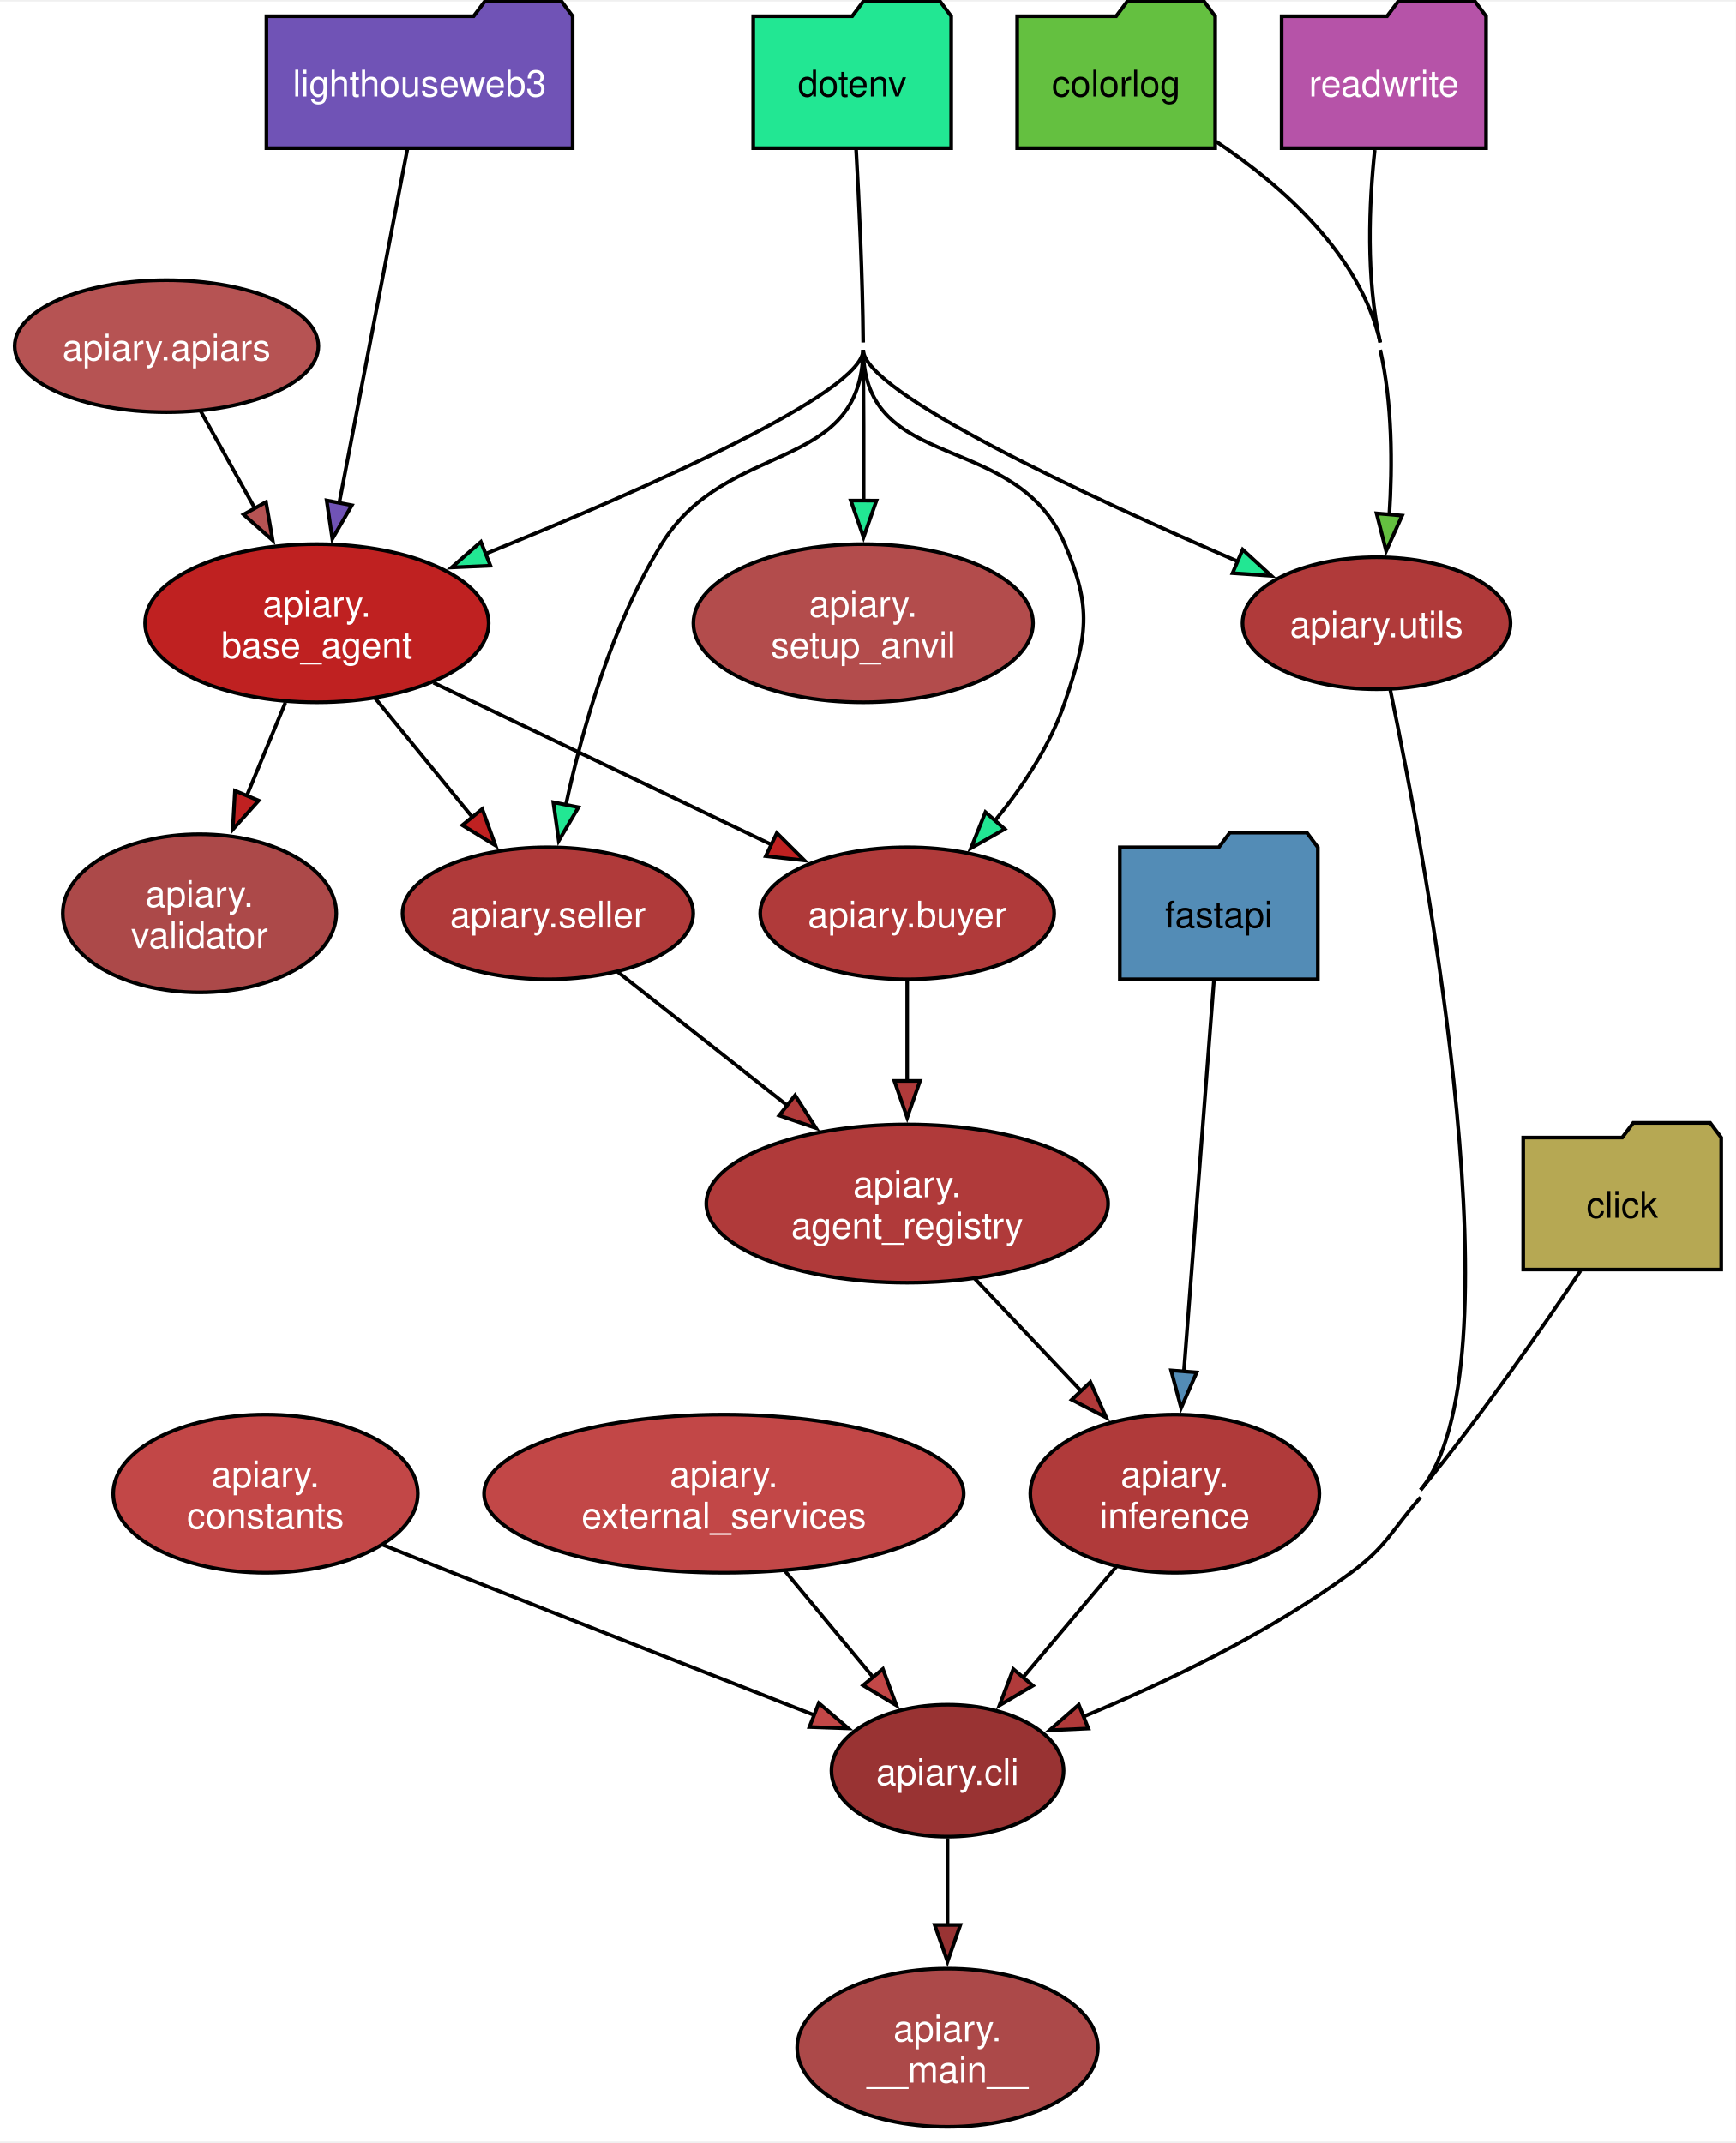
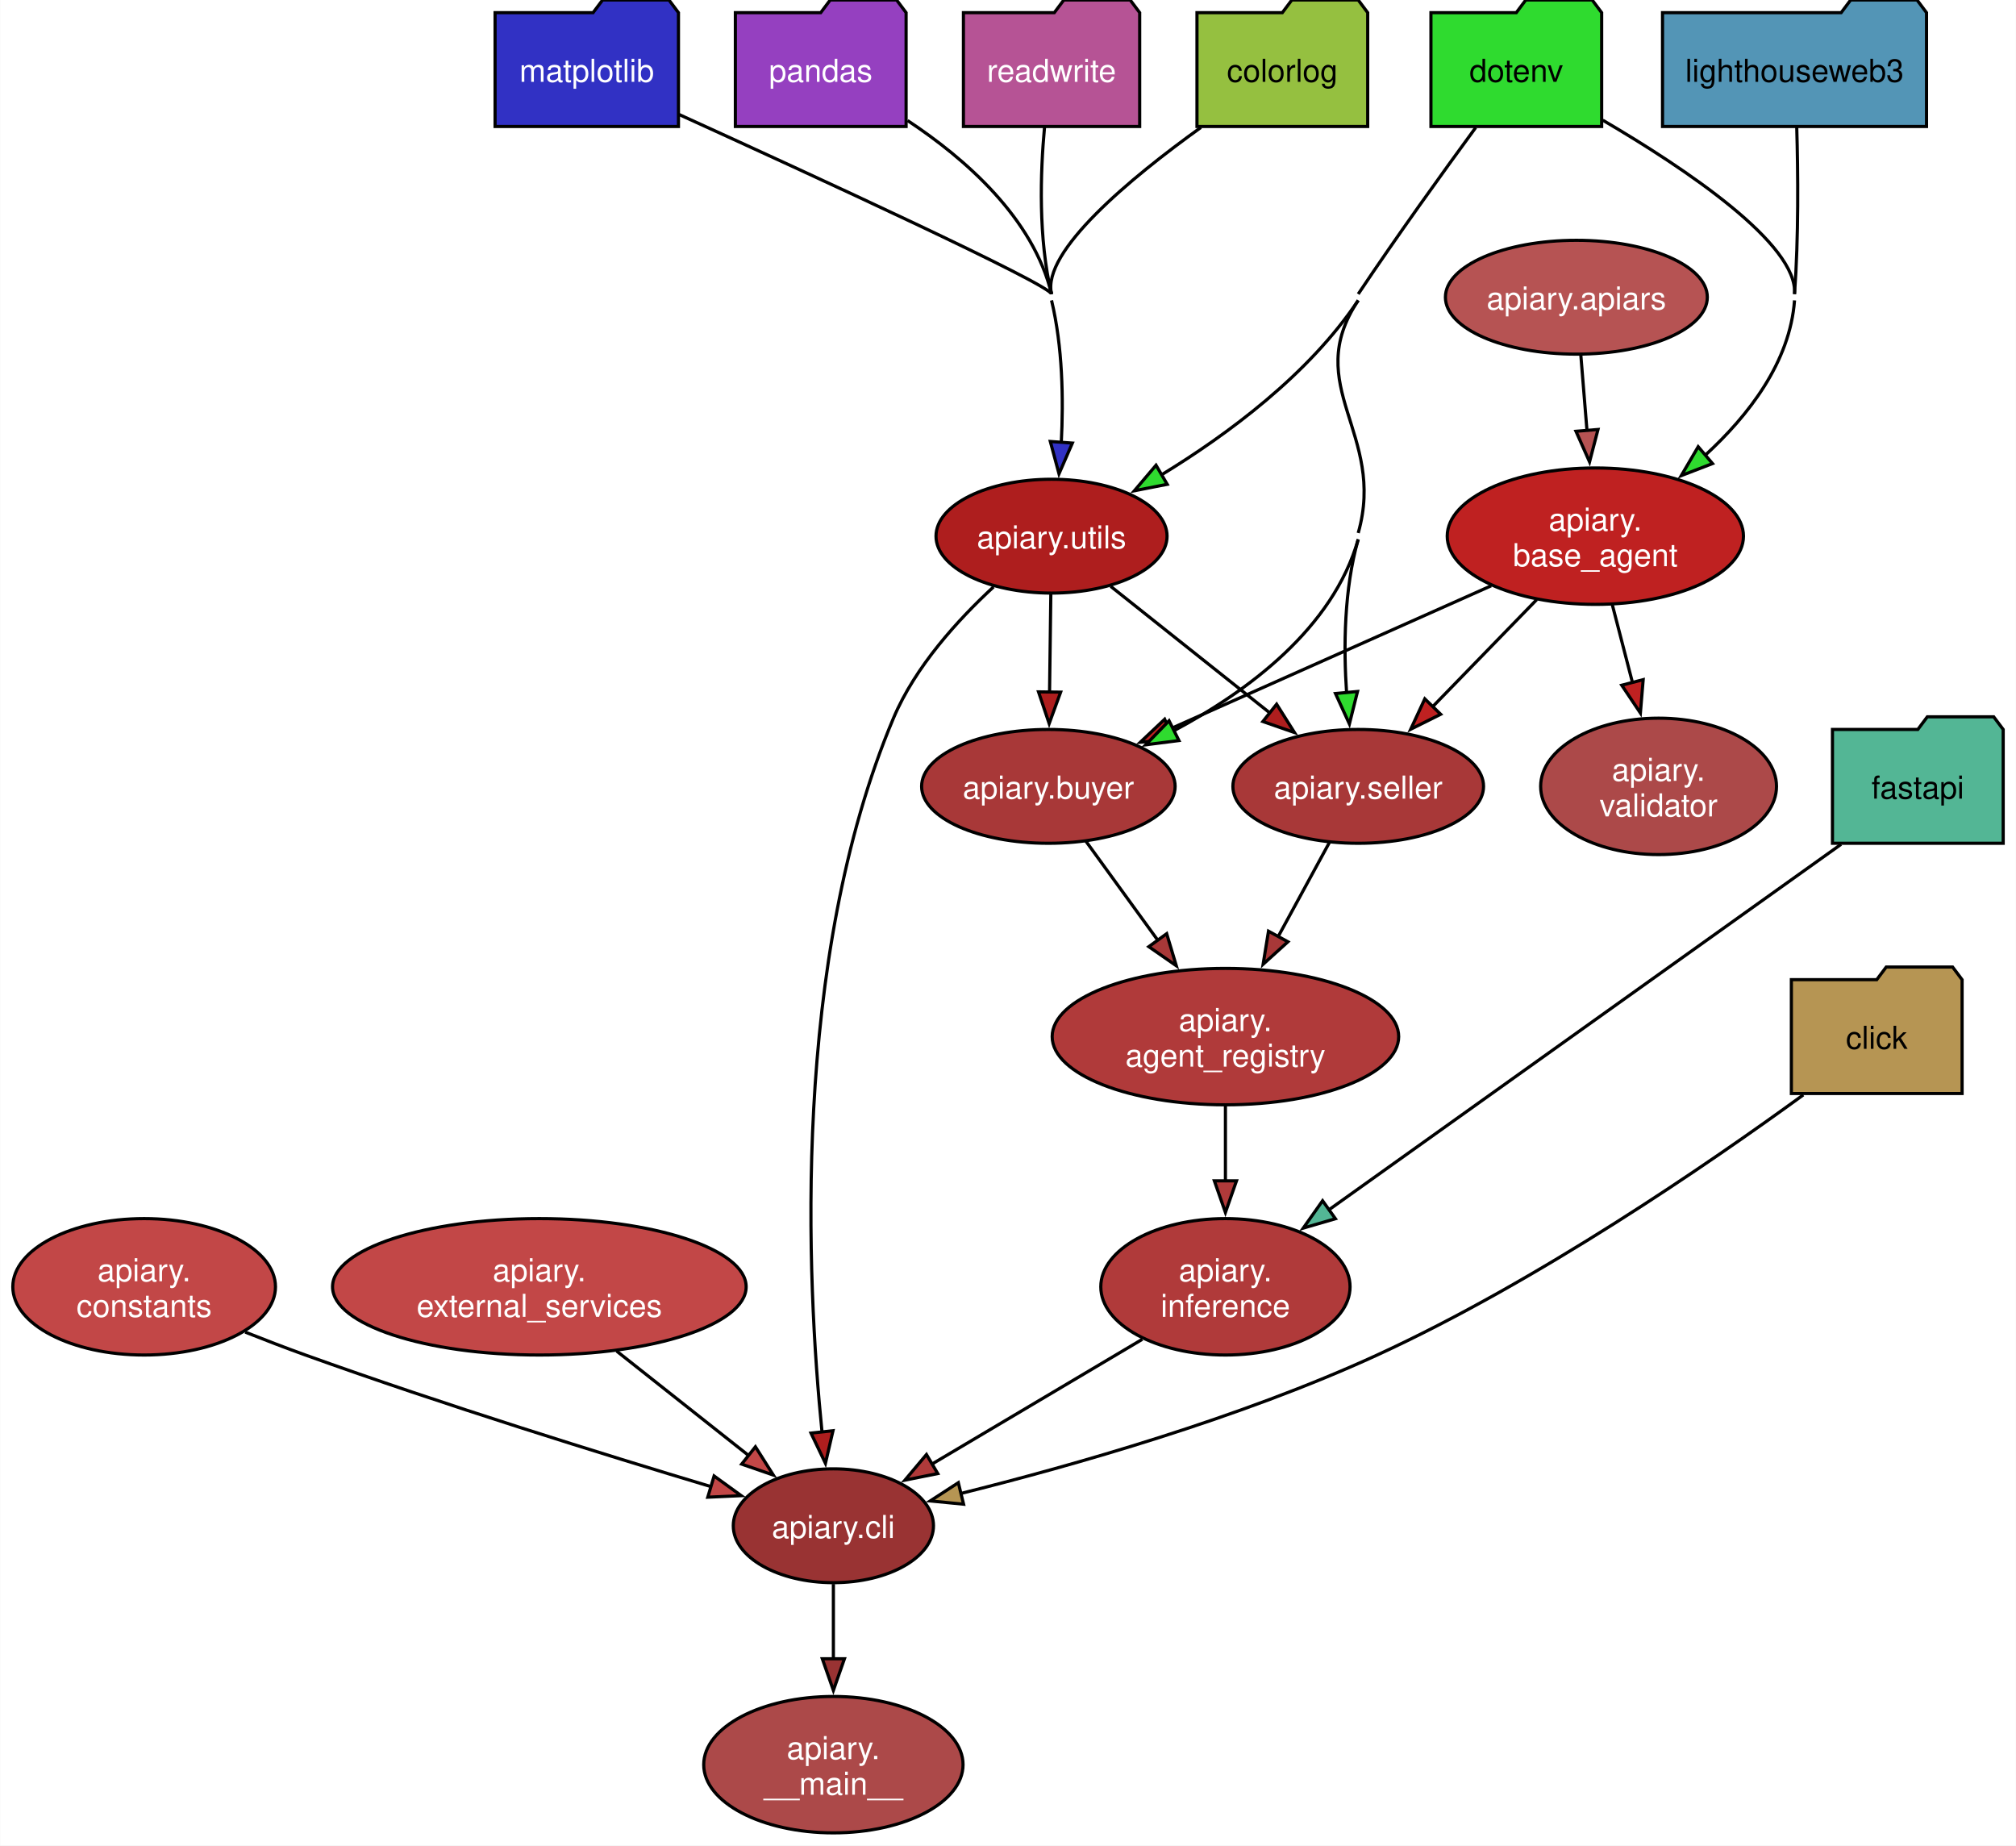
- <svg xmlns="http://www.w3.org/2000/svg" width="473pt" height="584pt" viewBox="0.00 0.00 473.42 583.67">
+ <svg xmlns="http://www.w3.org/2000/svg" width="638pt" height="584pt" viewBox="0.00 0.00 637.54 583.67">
  <g id="graph0" class="graph" transform="scale(1 1) rotate(0) translate(4 579.67)">
    <style>.edge&gt;path:hover{stroke-width:8}</style>
-     <polygon fill="white" stroke="none" points="-4,4 -4,-579.67 469.42,-579.67 469.42,4 -4,4" />
+     <polygon fill="white" stroke="none" points="-4,4 -4,-579.67 633.54,-579.67 633.54,4 -4,4" />
    <g id="node1" class="node">
      <style>.edge&gt;path:hover{stroke-width:8}</style>
-       <ellipse fill="#ac4949" stroke="black" cx="254.42" cy="-21.57" rx="41.01" ry="21.57" />
-       <text text-anchor="middle" x="254.42" y="-23.32" font-family="Helvetica,sans-Serif" font-size="10.00" fill="#ffffff">apiary.</text>
-       <text text-anchor="middle" x="254.42" y="-12.07" font-family="Helvetica,sans-Serif" font-size="10.00" fill="#ffffff">__main__</text>
+       <ellipse fill="#ac4949" stroke="black" cx="259.54" cy="-21.57" rx="41.01" ry="21.57" />
+       <text text-anchor="middle" x="259.54" y="-23.32" font-family="Helvetica,sans-Serif" font-size="10.00" fill="#ffffff">apiary.</text>
+       <text text-anchor="middle" x="259.54" y="-12.07" font-family="Helvetica,sans-Serif" font-size="10.00" fill="#ffffff">__main__</text>
    </g>
    <g id="node2" class="node">
      <style>.edge&gt;path:hover{stroke-width:8}</style>
-       <ellipse fill="#b03a3a" stroke="black" cx="243.42" cy="-251.83" rx="54.8" ry="21.57" />
-       <text text-anchor="middle" x="243.42" y="-253.58" font-family="Helvetica,sans-Serif" font-size="10.00" fill="#ffffff">apiary.</text>
-       <text text-anchor="middle" x="243.42" y="-242.33" font-family="Helvetica,sans-Serif" font-size="10.00" fill="#ffffff">agent_registry</text>
+       <ellipse fill="#b03a3a" stroke="black" cx="383.54" cy="-251.83" rx="54.8" ry="21.57" />
+       <text text-anchor="middle" x="383.54" y="-253.58" font-family="Helvetica,sans-Serif" font-size="10.00" fill="#ffffff">apiary.</text>
+       <text text-anchor="middle" x="383.54" y="-242.33" font-family="Helvetica,sans-Serif" font-size="10.00" fill="#ffffff">agent_registry</text>
    </g>
    <g id="node9" class="node">
      <style>.edge&gt;path:hover{stroke-width:8}</style>
-       <ellipse fill="#b03a3a" stroke="black" cx="316.42" cy="-172.7" rx="39.42" ry="21.57" />
-       <text text-anchor="middle" x="316.42" y="-174.45" font-family="Helvetica,sans-Serif" font-size="10.00" fill="#ffffff">apiary.</text>
-       <text text-anchor="middle" x="316.42" y="-163.2" font-family="Helvetica,sans-Serif" font-size="10.00" fill="#ffffff">inference</text>
+       <ellipse fill="#b03a3a" stroke="black" cx="383.54" cy="-172.7" rx="39.42" ry="21.57" />
+       <text text-anchor="middle" x="383.54" y="-174.45" font-family="Helvetica,sans-Serif" font-size="10.00" fill="#ffffff">apiary.</text>
+       <text text-anchor="middle" x="383.54" y="-163.2" font-family="Helvetica,sans-Serif" font-size="10.00" fill="#ffffff">inference</text>
    </g>
    <g id="edge1" class="edge">
      <style>.edge&gt;path:hover{stroke-width:8}</style>
-       <path fill="none" stroke="black" d="M261.84,-231.37C270.68,-222.03 281.42,-210.68 291.02,-200.53" />
-       <polygon fill="#b03a3a" stroke="black" points="293.39,-203.13 297.72,-193.46 288.3,-198.32 293.39,-203.13" />
+       <path fill="none" stroke="black" d="M383.54,-230.16C383.54,-222.79 383.54,-214.29 383.54,-206.16" />
+       <polygon fill="#b03a3a" stroke="black" points="387.04,-206.21 383.54,-196.21 380.04,-206.21 387.04,-206.21" />
    </g>
    <g id="node3" class="node">
      <style>.edge&gt;path:hover{stroke-width:8}</style>
-       <ellipse fill="#b65353" stroke="black" cx="41.42" cy="-485.67" rx="41.42" ry="18" />
-       <text text-anchor="middle" x="41.42" y="-481.79" font-family="Helvetica,sans-Serif" font-size="10.00" fill="#ffffff">apiary.apiars</text>
+       <ellipse fill="#b65353" stroke="black" cx="494.54" cy="-485.67" rx="41.42" ry="18" />
+       <text text-anchor="middle" x="494.54" y="-481.79" font-family="Helvetica,sans-Serif" font-size="10.00" fill="#ffffff">apiary.apiars</text>
    </g>
    <g id="node4" class="node">
      <style>.edge&gt;path:hover{stroke-width:8}</style>
-       <ellipse fill="#bf2121" stroke="black" cx="82.42" cy="-410.1" rx="46.85" ry="21.57" />
-       <text text-anchor="middle" x="82.42" y="-411.85" font-family="Helvetica,sans-Serif" font-size="10.00" fill="#ffffff">apiary.</text>
-       <text text-anchor="middle" x="82.42" y="-400.6" font-family="Helvetica,sans-Serif" font-size="10.00" fill="#ffffff">base_agent</text>
+       <ellipse fill="#bf2121" stroke="black" cx="500.54" cy="-410.1" rx="46.85" ry="21.57" />
+       <text text-anchor="middle" x="500.54" y="-411.85" font-family="Helvetica,sans-Serif" font-size="10.00" fill="#ffffff">apiary.</text>
+       <text text-anchor="middle" x="500.54" y="-400.6" font-family="Helvetica,sans-Serif" font-size="10.00" fill="#ffffff">base_agent</text>
    </g>
    <g id="edge2" class="edge">
      <style>.edge&gt;path:hover{stroke-width:8}</style>
-       <path fill="none" stroke="black" d="M50.72,-467.97C55.12,-460.09 60.5,-450.43 65.58,-441.32" />
-       <polygon fill="#b65353" stroke="black" points="68.56,-443.16 70.37,-432.72 62.44,-439.75 68.56,-443.16" />
+       <path fill="none" stroke="black" d="M495.96,-467.23C496.55,-460.07 497.24,-451.54 497.91,-443.32" />
+       <polygon fill="#b65353" stroke="black" points="501.38,-443.84 498.71,-433.59 494.41,-443.27 501.38,-443.84" />
    </g>
    <g id="node5" class="node">
      <style>.edge&gt;path:hover{stroke-width:8}</style>
-       <ellipse fill="#b03a3a" stroke="black" cx="243.42" cy="-330.97" rx="40.09" ry="18" />
-       <text text-anchor="middle" x="243.42" y="-327.09" font-family="Helvetica,sans-Serif" font-size="10.00" fill="#ffffff">apiary.buyer</text>
+       <ellipse fill="#a83838" stroke="black" cx="327.54" cy="-330.97" rx="40.09" ry="18" />
+       <text text-anchor="middle" x="327.54" y="-327.09" font-family="Helvetica,sans-Serif" font-size="10.00" fill="#ffffff">apiary.buyer</text>
    </g>
    <g id="edge3" class="edge">
      <style>.edge&gt;path:hover{stroke-width:8}</style>
-       <path fill="none" stroke="black" d="M114.23,-393.86C140.8,-381.13 178.71,-362.97 206.59,-349.61" />
-       <polygon fill="#bf2121" stroke="black" points="207.87,-352.88 215.38,-345.4 204.85,-346.57 207.87,-352.88" />
+       <path fill="none" stroke="black" d="M467.6,-394.41C438.48,-381.43 396.02,-362.5 365.49,-348.89" />
+       <polygon fill="#bf2121" stroke="black" points="367.17,-345.81 356.62,-344.93 364.32,-352.2 367.17,-345.81" />
    </g>
    <g id="node10" class="node">
      <style>.edge&gt;path:hover{stroke-width:8}</style>
-       <ellipse fill="#b03a3a" stroke="black" cx="145.42" cy="-330.97" rx="39.64" ry="18" />
-       <text text-anchor="middle" x="145.42" y="-327.09" font-family="Helvetica,sans-Serif" font-size="10.00" fill="#ffffff">apiary.seller</text>
+       <ellipse fill="#a83838" stroke="black" cx="425.54" cy="-330.97" rx="39.64" ry="18" />
+       <text text-anchor="middle" x="425.54" y="-327.09" font-family="Helvetica,sans-Serif" font-size="10.00" fill="#ffffff">apiary.seller</text>
    </g>
    <g id="edge4" class="edge">
      <style>.edge&gt;path:hover{stroke-width:8}</style>
-       <path fill="none" stroke="black" d="M98.32,-389.64C106.38,-379.76 116.27,-367.66 124.9,-357.09" />
-       <polygon fill="#bf2121" stroke="black" points="127.51,-359.43 131.12,-349.47 122.09,-355 127.51,-359.43" />
+       <path fill="none" stroke="black" d="M482,-390.03C471.98,-379.72 459.5,-366.89 448.83,-355.91" />
+       <polygon fill="#bf2121" stroke="black" points="451.62,-353.77 442.14,-349.04 446.6,-358.65 451.62,-353.77" />
+     </g>
+     <g id="node12" class="node">
+       <style>.edge&gt;path:hover{stroke-width:8}</style>
+       <ellipse fill="#ac4949" stroke="black" cx="520.54" cy="-330.97" rx="37.3" ry="21.57" />
+       <text text-anchor="middle" x="520.54" y="-332.72" font-family="Helvetica,sans-Serif" font-size="10.00" fill="#ffffff">apiary.</text>
+       <text text-anchor="middle" x="520.54" y="-321.47" font-family="Helvetica,sans-Serif" font-size="10.00" fill="#ffffff">validator</text>
+     </g>
+     <g id="edge5" class="edge">
+       <style>.edge&gt;path:hover{stroke-width:8}</style>
+       <path fill="none" stroke="black" d="M505.9,-388.43C507.87,-380.82 510.16,-372.02 512.32,-363.66" />
+       <polygon fill="#bf2121" stroke="black" points="515.67,-364.72 514.79,-354.16 508.89,-362.96 515.67,-364.72" />
+     </g>
+     <g id="edge6" class="edge">
+       <style>.edge&gt;path:hover{stroke-width:8}</style>
+       <path fill="none" stroke="black" d="M339.42,-313.61C346.07,-304.44 354.57,-292.74 362.33,-282.05" />
+       <polygon fill="#a83838" stroke="black" points="364.96,-284.38 368,-274.24 359.3,-280.27 364.96,-284.38" />
+     </g>
+     <g id="node6" class="node">
+       <style>.edge&gt;path:hover{stroke-width:8}</style>
+       <ellipse fill="#993333" stroke="black" cx="259.54" cy="-97.13" rx="31.66" ry="18" />
+       <text text-anchor="middle" x="259.54" y="-93.26" font-family="Helvetica,sans-Serif" font-size="10.00" fill="#ffffff">apiary.cli</text>
+     </g>
+     <g id="edge7" class="edge">
+       <style>.edge&gt;path:hover{stroke-width:8}</style>
+       <path fill="none" stroke="black" d="M259.54,-78.7C259.54,-71.54 259.54,-63.01 259.54,-54.79" />
+       <polygon fill="#993333" stroke="black" points="263.04,-55.06 259.54,-45.06 256.04,-55.06 263.04,-55.06" />
+     </g>
+     <g id="node7" class="node">
+       <style>.edge&gt;path:hover{stroke-width:8}</style>
+       <ellipse fill="#c24747" stroke="black" cx="41.54" cy="-172.7" rx="41.54" ry="21.57" />
+       <text text-anchor="middle" x="41.54" y="-174.45" font-family="Helvetica,sans-Serif" font-size="10.00" fill="#ffffff">apiary.</text>
+       <text text-anchor="middle" x="41.54" y="-163.2" font-family="Helvetica,sans-Serif" font-size="10.00" fill="#ffffff">constants</text>
+     </g>
+     <g id="edge8" class="edge">
+       <style>.edge&gt;path:hover{stroke-width:8}</style>
+       <path fill="none" stroke="black" d="M73.5,-158.38C79.78,-155.89 86.34,-153.36 92.54,-151.13 136.13,-135.45 186.96,-119.67 220.98,-109.46" />
+       <polygon fill="#c24747" stroke="black" points="221.81,-112.87 230.39,-106.65 219.81,-106.16 221.81,-112.87" />
+     </g>
+     <g id="node8" class="node">
+       <style>.edge&gt;path:hover{stroke-width:8}</style>
+       <ellipse fill="#c24747" stroke="black" cx="166.54" cy="-172.7" rx="65.41" ry="21.57" />
+       <text text-anchor="middle" x="166.54" y="-174.45" font-family="Helvetica,sans-Serif" font-size="10.00" fill="#ffffff">apiary.</text>
+       <text text-anchor="middle" x="166.54" y="-163.2" font-family="Helvetica,sans-Serif" font-size="10.00" fill="#ffffff">external_services</text>
+     </g>
+     <g id="edge9" class="edge">
+       <style>.edge&gt;path:hover{stroke-width:8}</style>
+       <path fill="none" stroke="black" d="M190.98,-152.37C203.92,-142.13 219.83,-129.55 233.07,-119.08" />
+       <polygon fill="#c24747" stroke="black" points="234.88,-122.11 240.55,-113.16 230.53,-116.62 234.88,-122.11" />
+     </g>
+     <g id="edge10" class="edge">
+       <style>.edge&gt;path:hover{stroke-width:8}</style>
+       <path fill="none" stroke="black" d="M357.25,-156.1C337.78,-144.55 311.2,-128.78 290.68,-116.61" />
+       <polygon fill="#b03a3a" stroke="black" points="292.55,-113.64 282.16,-111.55 288.98,-119.66 292.55,-113.64" />
+     </g>
+     <g id="edge11" class="edge">
+       <style>.edge&gt;path:hover{stroke-width:8}</style>
+       <path fill="none" stroke="black" d="M416.43,-313.23C411.65,-304.46 405.65,-293.44 400.09,-283.22" />
+       <polygon fill="#a83838" stroke="black" points="403.31,-281.82 395.46,-274.71 397.16,-285.17 403.31,-281.82" />
+     </g>
+     <g id="node11" class="node">
+       <style>.edge&gt;path:hover{stroke-width:8}</style>
+       <ellipse fill="#ae1e1e" stroke="black" cx="328.54" cy="-410.1" rx="36.54" ry="18" />
+       <text text-anchor="middle" x="328.54" y="-406.23" font-family="Helvetica,sans-Serif" font-size="10.00" fill="#ffffff">apiary.utils</text>
+     </g>
+     <g id="edge12" class="edge">
+       <style>.edge&gt;path:hover{stroke-width:8}</style>
+       <path fill="none" stroke="black" d="M328.32,-391.98C328.2,-382.76 328.05,-371.14 327.91,-360.58" />
+       <polygon fill="#ae1e1e" stroke="black" points="331.42,-360.77 327.79,-350.82 324.42,-360.86 331.42,-360.77" />
+     </g>
+     <g id="edge13" class="edge">
+       <style>.edge&gt;path:hover{stroke-width:8}</style>
+       <path fill="none" stroke="black" d="M310.2,-394.06C298.95,-383.68 285.42,-368.84 278.54,-352.53 246.25,-275.98 251.08,-175.01 255.97,-126.52" />
+       <polygon fill="#ae1e1e" stroke="black" points="259.42,-127.19 257.03,-116.87 252.46,-126.43 259.42,-127.19" />
+     </g>
+     <g id="edge14" class="edge">
+       <style>.edge&gt;path:hover{stroke-width:8}</style>
+       <path fill="none" stroke="black" d="M347.25,-394.23C361.64,-382.78 381.77,-366.78 398.01,-353.86" />
+       <polygon fill="#ae1e1e" stroke="black" points="399.73,-356.96 405.38,-348 395.38,-351.48 399.73,-356.96" />
    </g>
    <g id="node13" class="node">
      <style>.edge&gt;path:hover{stroke-width:8}</style>
-       <ellipse fill="#ac4949" stroke="black" cx="50.42" cy="-330.97" rx="37.3" ry="21.57" />
-       <text text-anchor="middle" x="50.42" y="-332.72" font-family="Helvetica,sans-Serif" font-size="10.00" fill="#ffffff">apiary.</text>
-       <text text-anchor="middle" x="50.42" y="-321.47" font-family="Helvetica,sans-Serif" font-size="10.00" fill="#ffffff">validator</text>
-     </g>
-     <g id="edge5" class="edge">
-       <style>.edge&gt;path:hover{stroke-width:8}</style>
-       <path fill="none" stroke="black" d="M73.84,-388.43C70.59,-380.59 66.81,-371.47 63.25,-362.89" />
-       <polygon fill="#bf2121" stroke="black" points="66.55,-361.72 59.49,-353.83 60.09,-364.4 66.55,-361.72" />
-     </g>
-     <g id="edge6" class="edge">
-       <style>.edge&gt;path:hover{stroke-width:8}</style>
-       <path fill="none" stroke="black" d="M243.42,-312.85C243.42,-304.64 243.42,-294.54 243.42,-284.98" />
-       <polygon fill="#b03a3a" stroke="black" points="246.92,-285.27 243.42,-275.27 239.92,-285.27 246.92,-285.27" />
-     </g>
-     <g id="node6" class="node">
-       <style>.edge&gt;path:hover{stroke-width:8}</style>
-       <ellipse fill="#993333" stroke="black" cx="254.42" cy="-97.13" rx="31.66" ry="18" />
-       <text text-anchor="middle" x="254.42" y="-93.26" font-family="Helvetica,sans-Serif" font-size="10.00" fill="#ffffff">apiary.cli</text>
-     </g>
-     <g id="edge7" class="edge">
-       <style>.edge&gt;path:hover{stroke-width:8}</style>
-       <path fill="none" stroke="black" d="M254.42,-78.7C254.42,-71.54 254.42,-63.01 254.42,-54.79" />
-       <polygon fill="#993333" stroke="black" points="257.92,-55.06 254.42,-45.06 250.92,-55.06 257.92,-55.06" />
-     </g>
-     <g id="node7" class="node">
-       <style>.edge&gt;path:hover{stroke-width:8}</style>
-       <ellipse fill="#c24747" stroke="black" cx="68.42" cy="-172.7" rx="41.54" ry="21.57" />
-       <text text-anchor="middle" x="68.42" y="-174.45" font-family="Helvetica,sans-Serif" font-size="10.00" fill="#ffffff">apiary.</text>
-       <text text-anchor="middle" x="68.42" y="-163.2" font-family="Helvetica,sans-Serif" font-size="10.00" fill="#ffffff">constants</text>
-     </g>
-     <g id="edge8" class="edge">
-       <style>.edge&gt;path:hover{stroke-width:8}</style>
-       <path fill="none" stroke="black" d="M100.5,-158.71C106.77,-156.19 113.3,-153.57 119.42,-151.13 152.83,-137.84 190.98,-122.88 218.18,-112.25" />
-       <polygon fill="#c24747" stroke="black" points="219.31,-115.57 227.35,-108.68 216.76,-109.05 219.31,-115.57" />
-     </g>
-     <g id="node8" class="node">
-       <style>.edge&gt;path:hover{stroke-width:8}</style>
-       <ellipse fill="#c24747" stroke="black" cx="193.42" cy="-172.7" rx="65.41" ry="21.57" />
-       <text text-anchor="middle" x="193.42" y="-174.45" font-family="Helvetica,sans-Serif" font-size="10.00" fill="#ffffff">apiary.</text>
-       <text text-anchor="middle" x="193.42" y="-163.2" font-family="Helvetica,sans-Serif" font-size="10.00" fill="#ffffff">external_services</text>
-     </g>
-     <g id="edge9" class="edge">
-       <style>.edge&gt;path:hover{stroke-width:8}</style>
-       <path fill="none" stroke="black" d="M210.09,-151.6C217.57,-142.57 226.47,-131.84 234.32,-122.38" />
-       <polygon fill="#c24747" stroke="black" points="236.79,-124.88 240.48,-114.95 231.4,-120.41 236.79,-124.88" />
-     </g>
-     <g id="edge10" class="edge">
-       <style>.edge&gt;path:hover{stroke-width:8}</style>
-       <path fill="none" stroke="black" d="M300.45,-152.76C292.65,-143.5 283.17,-132.25 274.85,-122.38" />
-       <polygon fill="#b03a3a" stroke="black" points="277.71,-120.34 268.59,-114.95 272.36,-124.85 277.71,-120.34" />
-     </g>
-     <g id="edge11" class="edge">
-       <style>.edge&gt;path:hover{stroke-width:8}</style>
-       <path fill="none" stroke="black" d="M164.31,-315.1C177.52,-304.7 195.49,-290.56 210.96,-278.38" />
-       <polygon fill="#b03a3a" stroke="black" points="212.84,-281.35 218.54,-272.42 208.51,-275.85 212.84,-281.35" />
-     </g>
-     <g id="node11" class="node">
-       <style>.edge&gt;path:hover{stroke-width:8}</style>
-       <ellipse fill="#b34c4c" stroke="black" cx="231.42" cy="-410.1" rx="46.32" ry="21.57" />
-       <text text-anchor="middle" x="231.42" y="-411.85" font-family="Helvetica,sans-Serif" font-size="10.00" fill="#ffffff">apiary.</text>
-       <text text-anchor="middle" x="231.42" y="-400.6" font-family="Helvetica,sans-Serif" font-size="10.00" fill="#ffffff">setup_anvil</text>
-     </g>
-     <g id="node12" class="node">
-       <style>.edge&gt;path:hover{stroke-width:8}</style>
-       <ellipse fill="#b03a3a" stroke="black" cx="371.42" cy="-410.1" rx="36.54" ry="18" />
-       <text text-anchor="middle" x="371.42" y="-406.23" font-family="Helvetica,sans-Serif" font-size="10.00" fill="#ffffff">apiary.utils</text>
-     </g>
-     <g id="edge12" class="edge">
-       <style>.edge&gt;path:hover{stroke-width:8}</style>
-       <path fill="none" stroke="black" d="M375.16,-391.9C385.27,-343.38 410.63,-206.82 383.42,-173.7" />
-       <path fill="none" stroke="black" d="M383.42,-171.7C375.22,-162.34 374.42,-158.54 364.42,-151.13 342.01,-134.56 313.6,-121.03 291.27,-111.79" />
-       <polygon fill="#b03a3a" stroke="black" points="292.84,-108.64 282.25,-108.16 290.23,-115.14 292.84,-108.64" />
+       <polygon fill="#b69553" stroke="black" points="616.54,-269.83 613.54,-273.83 592.54,-273.83 589.54,-269.83 562.54,-269.83 562.54,-233.83 616.54,-233.83 616.54,-269.83" />
+       <text text-anchor="middle" x="589.54" y="-247.96" font-family="Helvetica,sans-Serif" font-size="10.00" fill="#000000">click</text>
+     </g>
+     <g id="edge15" class="edge">
+       <style>.edge&gt;path:hover{stroke-width:8}</style>
+       <path fill="none" stroke="black" d="M566.31,-233.39C536.44,-211.65 482.38,-174.5 431.54,-151.13 388.12,-131.17 335.19,-116.14 299.61,-107.28" />
+       <polygon fill="#b69553" stroke="black" points="300.72,-103.95 290.17,-104.98 299.06,-110.75 300.72,-103.95" />
    </g>
    <g id="node14" class="node">
      <style>.edge&gt;path:hover{stroke-width:8}</style>
-       <polygon fill="#b6a853" stroke="black" points="465.42,-269.83 462.42,-273.83 441.42,-273.83 438.42,-269.83 411.42,-269.83 411.42,-233.83 465.42,-233.83 465.42,-269.83" />
-       <text text-anchor="middle" x="438.42" y="-247.96" font-family="Helvetica,sans-Serif" font-size="10.00" fill="#000000">click</text>
-     </g>
-     <g id="edge13" class="edge">
-       <style>.edge&gt;path:hover{stroke-width:8}</style>
-       <path fill="none" stroke="black" d="M427.05,-233.49C416.35,-217.52 399.6,-193.4 383.42,-173.7" />
+       <polygon fill="#95c040" stroke="black" points="428.54,-575.67 425.54,-579.67 404.54,-579.67 401.54,-575.67 374.54,-575.67 374.54,-539.67 428.54,-539.67 428.54,-575.67" />
+       <text text-anchor="middle" x="401.54" y="-553.79" font-family="Helvetica,sans-Serif" font-size="10.00" fill="#000000">colorlog</text>
+     </g>
+     <g id="edge16" class="edge">
+       <style>.edge&gt;path:hover{stroke-width:8}</style>
+       <path fill="none" stroke="black" d="M375.79,-539.37C353.51,-523.36 325.32,-500.07 328.54,-486.67" />
    </g>
    <g id="node15" class="node">
      <style>.edge&gt;path:hover{stroke-width:8}</style>
-       <polygon fill="#64c040" stroke="black" points="327.42,-575.67 324.42,-579.67 303.42,-579.67 300.42,-575.67 273.42,-575.67 273.42,-539.67 327.42,-539.67 327.42,-575.67" />
-       <text text-anchor="middle" x="300.42" y="-553.79" font-family="Helvetica,sans-Serif" font-size="10.00" fill="#000000">colorlog</text>
-     </g>
-     <g id="edge14" class="edge">
-       <style>.edge&gt;path:hover{stroke-width:8}</style>
-       <path fill="none" stroke="black" d="M327.67,-541.5C345.71,-529.44 367,-510.64 372.42,-486.67" />
-       <path fill="none" stroke="black" d="M372.42,-484.67C375.73,-470.02 375.79,-453.31 374.89,-439.52" />
-       <polygon fill="#64c040" stroke="black" points="378.39,-439.45 374.03,-429.79 371.42,-440.06 378.39,-439.45" />
+       <polygon fill="#2fdb2f" stroke="black" points="502.54,-575.67 499.54,-579.67 478.54,-579.67 475.54,-575.67 448.54,-575.67 448.54,-539.67 502.54,-539.67 502.54,-575.67" />
+       <text text-anchor="middle" x="475.54" y="-553.79" font-family="Helvetica,sans-Serif" font-size="10.00" fill="#000000">dotenv</text>
+     </g>
+     <g id="edge17" class="edge">
+       <style>.edge&gt;path:hover{stroke-width:8}</style>
+       <path fill="none" stroke="black" d="M502.89,-541.66C529.15,-526.28 564.7,-502.44 563.54,-486.67" />
+       <path fill="none" stroke="black" d="M563.54,-484.67C562.12,-465.22 549.06,-448.3 535.2,-435.61" />
+       <polygon fill="#2fdb2f" stroke="black" points="537.6,-433.06 527.72,-429.25 533.07,-438.39 537.6,-433.06" />
+     </g>
+     <g id="edge18" class="edge">
+       <style>.edge&gt;path:hover{stroke-width:8}</style>
+       <path fill="none" stroke="black" d="M425.54,-409.1C417.54,-380.98 390.72,-361.07 367.16,-348.53" />
+       <polygon fill="#2fdb2f" stroke="black" points="368.84,-345.46 358.33,-344.12 365.71,-351.72 368.84,-345.46" />
+       <path fill="none" stroke="black" d="M425.54,-484.67C407.38,-457.48 434.49,-442.55 425.54,-411.1" />
+     </g>
+     <g id="edge19" class="edge">
+       <style>.edge&gt;path:hover{stroke-width:8}</style>
+       <path fill="none" stroke="black" d="M425.54,-409.1C421.06,-393.35 420.86,-375.04 421.88,-360.22" />
+       <polygon fill="#2fdb2f" stroke="black" points="425.32,-360.98 422.75,-350.7 418.35,-360.33 425.32,-360.98" />
+     </g>
+     <g id="edge20" class="edge">
+       <style>.edge&gt;path:hover{stroke-width:8}</style>
+       <path fill="none" stroke="black" d="M462.7,-539.33C452.41,-525.3 437.73,-504.92 425.54,-486.67" />
+       <path fill="none" stroke="black" d="M425.54,-484.67C409.91,-461.25 384.28,-442.29 363.29,-429.48" />
+       <polygon fill="#2fdb2f" stroke="black" points="365.13,-426.5 354.73,-424.46 361.59,-432.54 365.13,-426.5" />
    </g>
    <g id="node16" class="node">
      <style>.edge&gt;path:hover{stroke-width:8}</style>
-       <polygon fill="#22e793" stroke="black" points="255.42,-575.67 252.42,-579.67 231.42,-579.67 228.42,-575.67 201.42,-575.67 201.42,-539.67 255.42,-539.67 255.42,-575.67" />
-       <text text-anchor="middle" x="228.42" y="-553.79" font-family="Helvetica,sans-Serif" font-size="10.00" fill="#000000">dotenv</text>
-     </g>
-     <g id="edge15" class="edge">
-       <style>.edge&gt;path:hover{stroke-width:8}</style>
-       <path fill="none" stroke="black" d="M229.48,-539.42C230.28,-525.25 231.26,-504.67 231.42,-486.67" />
-       <path fill="none" stroke="black" d="M231.42,-484.67C231.52,-473.01 172.07,-446.73 128.24,-428.96" />
-       <polygon fill="#22e793" stroke="black" points="129.75,-425.79 119.17,-425.31 127.14,-432.29 129.75,-425.79" />
-     </g>
-     <g id="edge16" class="edge">
-       <style>.edge&gt;path:hover{stroke-width:8}</style>
-       <path fill="none" stroke="black" d="M231.42,-484.67C231.72,-450.72 273.14,-462.91 286.42,-431.67 293.92,-414.03 292.54,-406.7 286.42,-388.53 282.46,-376.79 274.98,-365.54 267.36,-356.22" />
-       <polygon fill="#22e793" stroke="black" points="270.03,-353.95 260.81,-348.73 264.76,-358.56 270.03,-353.95" />
-     </g>
-     <g id="edge17" class="edge">
-       <style>.edge&gt;path:hover{stroke-width:8}</style>
-       <path fill="none" stroke="black" d="M231.42,-484.67C230.98,-450.72 194.24,-460.56 176.42,-431.67 162.83,-409.64 154.76,-381.17 150.27,-360.3" />
-       <polygon fill="#22e793" stroke="black" points="153.76,-359.89 148.38,-350.77 146.9,-361.26 153.76,-359.89" />
-     </g>
-     <g id="edge18" class="edge">
-       <style>.edge&gt;path:hover{stroke-width:8}</style>
-       <path fill="none" stroke="black" d="M231.42,-484.67C231.54,-471.08 231.56,-456.07 231.54,-443.18" />
-       <polygon fill="#22e793" stroke="black" points="235.04,-443.54 231.52,-433.54 228.04,-443.55 235.04,-443.54" />
-     </g>
-     <g id="edge19" class="edge">
-       <style>.edge&gt;path:hover{stroke-width:8}</style>
-       <path fill="none" stroke="black" d="M231.42,-484.67C231.52,-473.08 292.36,-444.79 333.79,-426.86" />
-       <polygon fill="#22e793" stroke="black" points="334.92,-430.18 342.73,-423.03 332.16,-423.75 334.92,-430.18" />
+       <polygon fill="#53b695" stroke="black" points="629.54,-348.97 626.54,-352.97 605.54,-352.97 602.54,-348.97 575.54,-348.97 575.54,-312.97 629.54,-312.97 629.54,-348.97" />
+       <text text-anchor="middle" x="602.54" y="-327.09" font-family="Helvetica,sans-Serif" font-size="10.00" fill="#000000">fastapi</text>
+     </g>
+     <g id="edge21" class="edge">
+       <style>.edge&gt;path:hover{stroke-width:8}</style>
+       <path fill="none" stroke="black" d="M578.27,-312.65C538.74,-284.44 460.43,-228.56 416.11,-196.94" />
+       <polygon fill="#53b695" stroke="black" points="418.33,-194.23 408.16,-191.27 414.27,-199.92 418.33,-194.23" />
    </g>
    <g id="node17" class="node">
      <style>.edge&gt;path:hover{stroke-width:8}</style>
-       <polygon fill="#538cb6" stroke="black" points="355.42,-348.97 352.42,-352.97 331.42,-352.97 328.42,-348.97 301.42,-348.97 301.42,-312.97 355.42,-312.97 355.42,-348.97" />
-       <text text-anchor="middle" x="328.42" y="-327.09" font-family="Helvetica,sans-Serif" font-size="10.00" fill="#000000">fastapi</text>
-     </g>
-     <g id="edge20" class="edge">
-       <style>.edge&gt;path:hover{stroke-width:8}</style>
-       <path fill="none" stroke="black" d="M327.09,-312.65C325.11,-286.89 321.36,-238.04 318.87,-205.67" />
-       <polygon fill="#538cb6" stroke="black" points="322.39,-205.78 318.14,-196.08 315.41,-206.32 322.39,-205.78" />
+       <polygon fill="#5395b6" stroke="black" points="605.29,-575.67 602.29,-579.67 581.29,-579.67 578.29,-575.67 521.79,-575.67 521.79,-539.67 605.29,-539.67 605.29,-575.67" />
+       <text text-anchor="middle" x="563.54" y="-553.79" font-family="Helvetica,sans-Serif" font-size="10.00" fill="#000000">lighthouseweb3</text>
+     </g>
+     <g id="edge22" class="edge">
+       <style>.edge&gt;path:hover{stroke-width:8}</style>
+       <path fill="none" stroke="black" d="M564.24,-539.38C564.65,-525.2 564.86,-504.61 563.54,-486.67" />
    </g>
    <g id="node18" class="node">
      <style>.edge&gt;path:hover{stroke-width:8}</style>
-       <polygon fill="#7053b6" stroke="black" points="152.17,-575.67 149.17,-579.67 128.17,-579.67 125.17,-575.67 68.67,-575.67 68.67,-539.67 152.17,-539.67 152.17,-575.67" />
-       <text text-anchor="middle" x="110.42" y="-553.79" font-family="Helvetica,sans-Serif" font-size="10.00" fill="#ffffff">lighthouseweb3</text>
-     </g>
-     <g id="edge21" class="edge">
-       <style>.edge&gt;path:hover{stroke-width:8}</style>
-       <path fill="none" stroke="black" d="M107.1,-539.4C102.52,-515.6 94.19,-472.29 88.48,-442.63" />
-       <polygon fill="#7053b6" stroke="black" points="91.98,-442.27 86.65,-433.11 85.1,-443.59 91.98,-442.27" />
+       <polygon fill="#3131c4" stroke="black" points="210.54,-575.67 207.54,-579.67 186.54,-579.67 183.54,-575.67 152.54,-575.67 152.54,-539.67 210.54,-539.67 210.54,-575.67" />
+       <text text-anchor="middle" x="181.54" y="-553.79" font-family="Helvetica,sans-Serif" font-size="10.00" fill="#ffffff">matplotlib</text>
+     </g>
+     <g id="edge23" class="edge">
+       <style>.edge&gt;path:hover{stroke-width:8}</style>
+       <path fill="none" stroke="black" d="M328.54,-484.67C332.05,-470.07 332.34,-453.36 331.62,-439.57" />
+       <polygon fill="#3131c4" stroke="black" points="335.13,-439.54 330.9,-429.82 328.15,-440.05 335.13,-439.54" />
+       <path fill="none" stroke="black" d="M210.75,-543.45C253.4,-524.04 327.79,-489.8 328.54,-486.67" />
    </g>
    <g id="node19" class="node">
      <style>.edge&gt;path:hover{stroke-width:8}</style>
-       <polygon fill="#b653a8" stroke="black" points="401.29,-575.67 398.29,-579.67 377.29,-579.67 374.29,-575.67 345.54,-575.67 345.54,-539.67 401.29,-539.67 401.29,-575.67" />
-       <text text-anchor="middle" x="373.42" y="-553.79" font-family="Helvetica,sans-Serif" font-size="10.00" fill="#ffffff">readwrite</text>
-     </g>
-     <g id="edge22" class="edge">
-       <style>.edge&gt;path:hover{stroke-width:8}</style>
-       <path fill="none" stroke="black" d="M370.92,-539.17C369.4,-524.87 368.45,-504.21 372.42,-486.67" />
+       <polygon fill="#9540c0" stroke="black" points="282.54,-575.67 279.54,-579.67 258.54,-579.67 255.54,-575.67 228.54,-575.67 228.54,-539.67 282.54,-539.67 282.54,-575.67" />
+       <text text-anchor="middle" x="255.54" y="-553.79" font-family="Helvetica,sans-Serif" font-size="10.00" fill="#ffffff">pandas</text>
+     </g>
+     <g id="edge24" class="edge">
+       <style>.edge&gt;path:hover{stroke-width:8}</style>
+       <path fill="none" stroke="black" d="M283,-541.55C301.2,-529.53 322.75,-510.74 328.54,-486.67" />
+     </g>
+     <g id="node20" class="node">
+       <style>.edge&gt;path:hover{stroke-width:8}</style>
+       <polygon fill="#b65395" stroke="black" points="356.42,-575.67 353.42,-579.67 332.42,-579.67 329.42,-575.67 300.67,-575.67 300.67,-539.67 356.42,-539.67 356.42,-575.67" />
+       <text text-anchor="middle" x="328.54" y="-553.79" font-family="Helvetica,sans-Serif" font-size="10.00" fill="#ffffff">readwrite</text>
+     </g>
+     <g id="edge25" class="edge">
+       <style>.edge&gt;path:hover{stroke-width:8}</style>
+       <path fill="none" stroke="black" d="M326.32,-539.43C325,-525.1 324.31,-504.27 328.54,-486.67" />
    </g>
  </g>
</svg>
